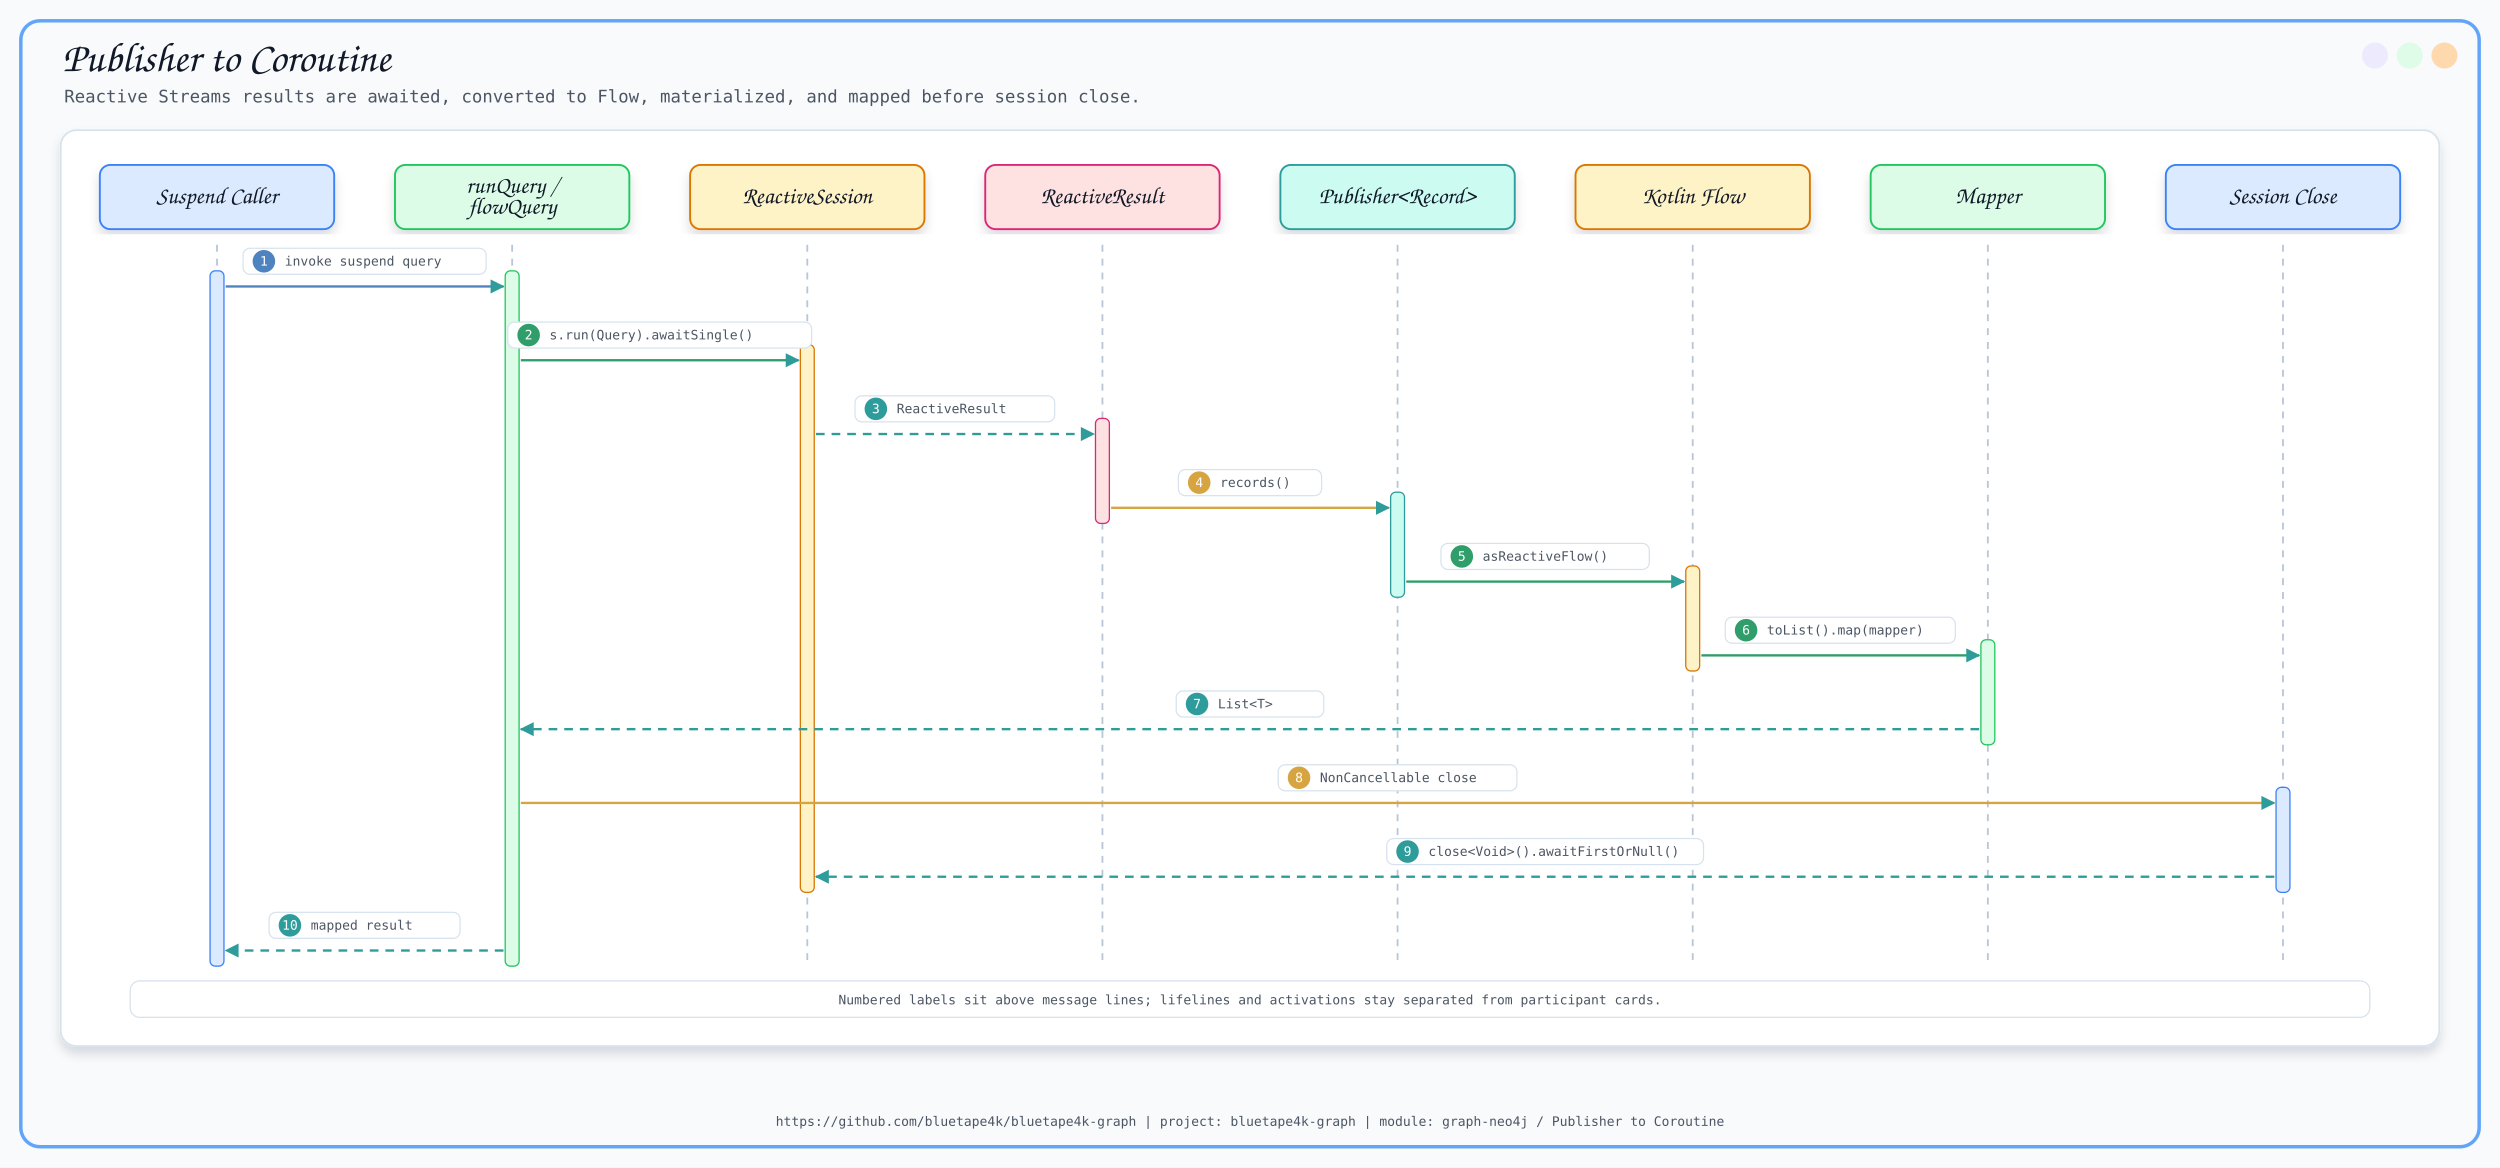
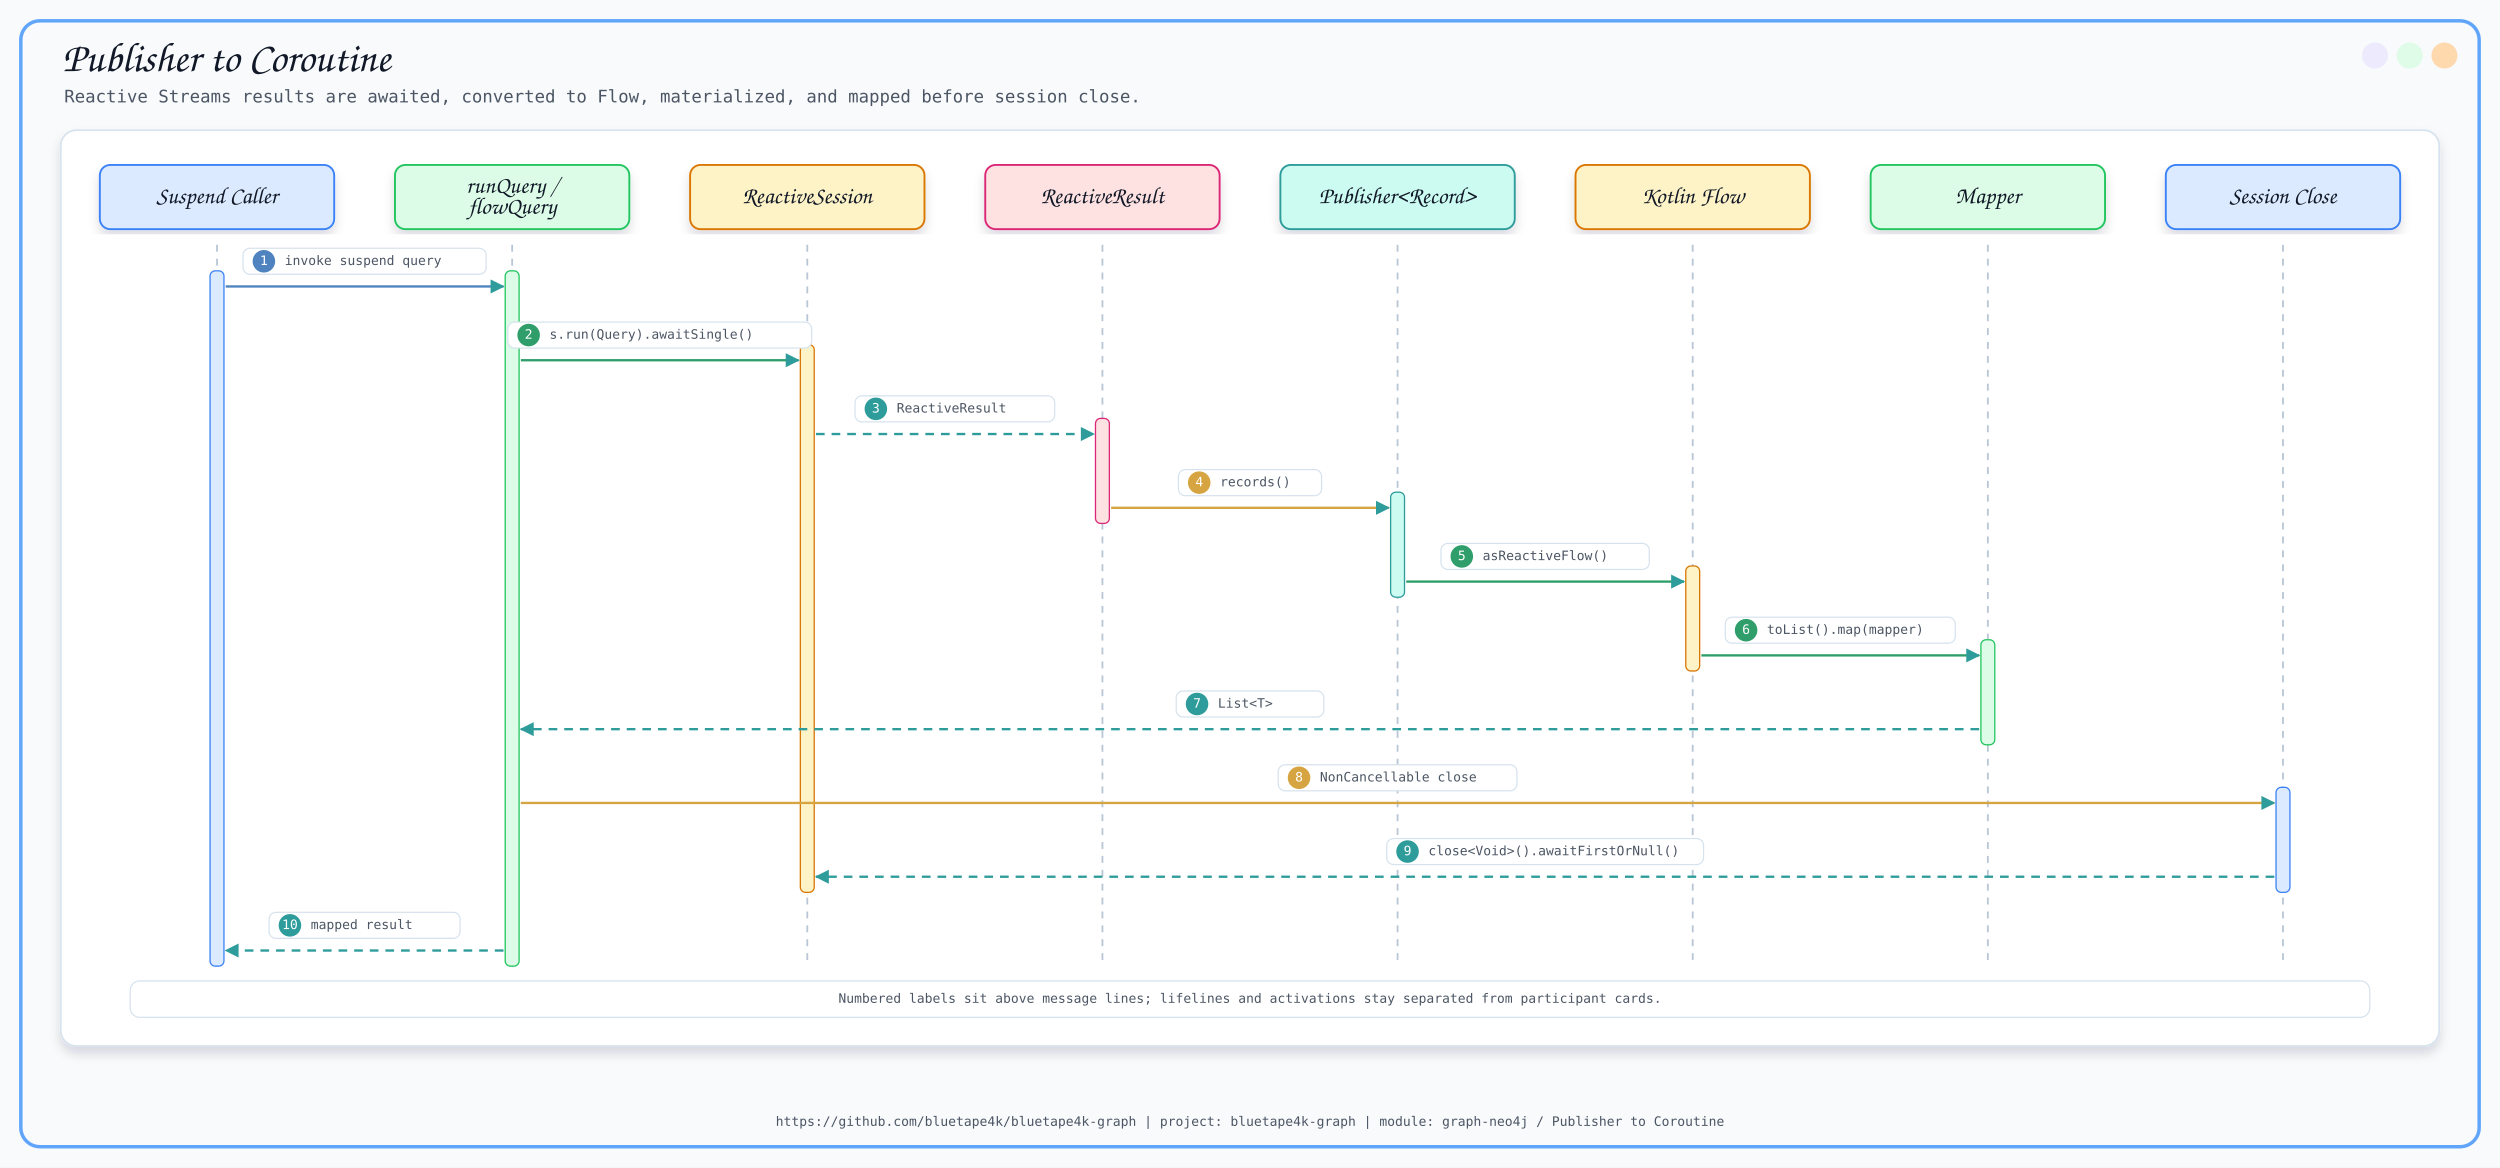
<svg xmlns="http://www.w3.org/2000/svg" width="2880" height="1345" viewBox="0 0 2880 1345">
  <defs>
    <filter id="softShadow" x="-8%" y="-8%" width="116%" height="116%">
      <feDropShadow dx="0" dy="8" stdDeviation="6" flood-color="#0F172A" flood-opacity="0.14" />
    </filter>
    <marker id="arrow" viewBox="0 0 10 10" refX="9" refY="5" markerWidth="8" markerHeight="8" orient="auto-start-reverse">
      <path d="M 0 0 L 10 5 L 0 10 z" fill="#2563EB" />
    </marker>
  </defs>
  <style>
      .title { font-family: 'Architects Daughter', cursive; font-size: 48px; fill: #111827; }
      .subtitle { font-family: 'Comic Mono', monospace; font-size: 20px; fill: #4B5563; }
      .label { font-family: 'Architects Daughter', cursive; font-size: 27px; fill: #111827; }
      .small { font-family: 'Comic Mono', monospace; font-size: 18px; fill: #374151; }
      .tiny { font-family: 'Comic Mono', monospace; font-size: 15px; fill: #4B5563; }
      .card { filter: url(#softShadow); }
      .line { stroke: #2563EB; stroke-width: 3; fill: none; marker-end: url(#arrow); }
      .thin { stroke: #60A5FA; stroke-width: 2; fill: none; marker-end: url(#arrow); }
      .dash { stroke: #64748B; stroke-width: 2; stroke-dasharray: 8 8; fill: none; marker-end: url(#arrow); }
    </style>
  <defs>
    <marker id="seqArrow" markerWidth="6" markerHeight="6" refX="5.5" refY="3" orient="auto" markerUnits="strokeWidth">
      <path d="M 0 0 L 6 3 L 0 6 z" fill="#2E9C9B" />
    </marker>
  </defs>
  <rect x="0" y="0" width="2880" height="1345" fill="#F8FAFC" />
  <rect x="24" y="24" width="2832" height="1297" rx="22" fill="none" stroke="#60A5FA" stroke-width="4" />
  <circle cx="2816" cy="64" r="15" fill="#FED7AA" opacity="0.95" />
  <circle cx="2776" cy="64" r="15" fill="#DCFCE7" opacity="0.95" />
  <circle cx="2736" cy="64" r="15" fill="#EDE9FE" opacity="0.95" />
  <text x="72" y="82" class="title">Publisher to Coroutine</text>
  <text x="74" y="118" class="subtitle">Reactive Streams results are awaited, converted to Flow, materialized, and mapped before session close.</text>
  <text x="1440.0" y="1297" text-anchor="middle" class="tiny">https://github.com/bluetape4k/bluetape4k-graph | project: bluetape4k-graph | module: graph-neo4j / Publisher to Coroutine</text>
  <rect x="70" y="150" width="2740" height="1055" rx="18" fill="#FFFFFF" stroke="#D6E2ED" stroke-width="2" filter="url(#softShadow)" />
  <rect x="115.0" y="190" width="270" height="74" rx="12" fill="#DBEAFE" stroke="#3B82F6" stroke-width="2.2" filter="url(#softShadow)" />
-   <text x="250.0" y="227" text-anchor="middle" dominant-baseline="middle" class="label">Suspend Caller</text>
+   <text x="250.0" y="227.0" text-anchor="middle" dominant-baseline="middle" class="label">Suspend Caller</text>
  <line x1="250.0" y1="282" x2="250.0" y2="1113" stroke="#B8C6D6" stroke-width="2.1" stroke-dasharray="8 8" />
  <rect x="455.0" y="190" width="270" height="74" rx="12" fill="#DCFCE7" stroke="#22C55E" stroke-width="2.2" filter="url(#softShadow)" />
-   <text x="590.0" y="215" text-anchor="middle" dominant-baseline="middle" class="label">runQuery /</text>
-   <text x="590.0" y="239" text-anchor="middle" dominant-baseline="middle" class="label">flowQuery</text>
+   <text x="590.0" y="215.0" text-anchor="middle" dominant-baseline="middle" class="label">runQuery /</text>
+   <text x="590.0" y="239.0" text-anchor="middle" dominant-baseline="middle" class="label">flowQuery</text>
  <line x1="590.0" y1="282" x2="590.0" y2="1113" stroke="#B8C6D6" stroke-width="2.1" stroke-dasharray="8 8" />
  <rect x="795.0" y="190" width="270" height="74" rx="12" fill="#FEF3C7" stroke="#D97706" stroke-width="2.2" filter="url(#softShadow)" />
-   <text x="930.0" y="227" text-anchor="middle" dominant-baseline="middle" class="label">ReactiveSession</text>
+   <text x="930.0" y="227.0" text-anchor="middle" dominant-baseline="middle" class="label">ReactiveSession</text>
  <line x1="930.0" y1="282" x2="930.0" y2="1113" stroke="#B8C6D6" stroke-width="2.1" stroke-dasharray="8 8" />
  <rect x="1135.0" y="190" width="270" height="74" rx="12" fill="#FEE2E2" stroke="#DB2777" stroke-width="2.2" filter="url(#softShadow)" />
-   <text x="1270.0" y="227" text-anchor="middle" dominant-baseline="middle" class="label">ReactiveResult</text>
+   <text x="1270.0" y="227.0" text-anchor="middle" dominant-baseline="middle" class="label">ReactiveResult</text>
  <line x1="1270.0" y1="282" x2="1270.0" y2="1113" stroke="#B8C6D6" stroke-width="2.1" stroke-dasharray="8 8" />
  <rect x="1475.0" y="190" width="270" height="74" rx="12" fill="#CCFBF1" stroke="#2E9C9B" stroke-width="2.2" filter="url(#softShadow)" />
-   <text x="1610.0" y="227" text-anchor="middle" dominant-baseline="middle" class="label">Publisher&lt;Record&gt;</text>
+   <text x="1610.0" y="227.0" text-anchor="middle" dominant-baseline="middle" class="label">Publisher&lt;Record&gt;</text>
  <line x1="1610.0" y1="282" x2="1610.0" y2="1113" stroke="#B8C6D6" stroke-width="2.1" stroke-dasharray="8 8" />
  <rect x="1815.0" y="190" width="270" height="74" rx="12" fill="#FEF3C7" stroke="#D97706" stroke-width="2.2" filter="url(#softShadow)" />
-   <text x="1950.0" y="227" text-anchor="middle" dominant-baseline="middle" class="label">Kotlin Flow</text>
+   <text x="1950.0" y="227.0" text-anchor="middle" dominant-baseline="middle" class="label">Kotlin Flow</text>
  <line x1="1950.0" y1="282" x2="1950.0" y2="1113" stroke="#B8C6D6" stroke-width="2.1" stroke-dasharray="8 8" />
  <rect x="2155.0" y="190" width="270" height="74" rx="12" fill="#DCFCE7" stroke="#22C55E" stroke-width="2.2" filter="url(#softShadow)" />
-   <text x="2290.0" y="227" text-anchor="middle" dominant-baseline="middle" class="label">Mapper</text>
+   <text x="2290.0" y="227.0" text-anchor="middle" dominant-baseline="middle" class="label">Mapper</text>
  <line x1="2290.0" y1="282" x2="2290.0" y2="1113" stroke="#B8C6D6" stroke-width="2.1" stroke-dasharray="8 8" />
  <rect x="2495.0" y="190" width="270" height="74" rx="12" fill="#DBEAFE" stroke="#3B82F6" stroke-width="2.2" filter="url(#softShadow)" />
-   <text x="2630.0" y="227" text-anchor="middle" dominant-baseline="middle" class="label">Session Close</text>
+   <text x="2630.0" y="227.0" text-anchor="middle" dominant-baseline="middle" class="label">Session Close</text>
  <line x1="2630.0" y1="282" x2="2630.0" y2="1113" stroke="#B8C6D6" stroke-width="2.1" stroke-dasharray="8 8" />
  <rect x="242.0" y="312" width="16" height="801" rx="6" fill="#DBEAFE" stroke="#3B82F6" stroke-width="1.5" />
  <rect x="582.0" y="312" width="16" height="801" rx="6" fill="#DCFCE7" stroke="#22C55E" stroke-width="1.5" />
  <rect x="922.0" y="397" width="16" height="631" rx="6" fill="#FEF3C7" stroke="#D97706" stroke-width="1.5" />
  <rect x="1262.0" y="482" width="16" height="121" rx="6" fill="#FEE2E2" stroke="#DB2777" stroke-width="1.5" />
  <rect x="1602.0" y="567" width="16" height="121" rx="6" fill="#CCFBF1" stroke="#2E9C9B" stroke-width="1.5" />
  <rect x="1942.0" y="652" width="16" height="121" rx="6" fill="#FEF3C7" stroke="#D97706" stroke-width="1.5" />
  <rect x="2282.0" y="737" width="16" height="121" rx="6" fill="#DCFCE7" stroke="#22C55E" stroke-width="1.5" />
  <rect x="2622.0" y="907" width="16" height="121" rx="6" fill="#DBEAFE" stroke="#3B82F6" stroke-width="1.5" />
  <line x1="260.0" y1="330" x2="580.0" y2="330" stroke="#4F83BF" stroke-width="2.7" marker-end="url(#seqArrow)" />
  <rect x="280.0" y="286" width="280" height="30" rx="8" fill="#FFFFFF" stroke="#D6E2ED" stroke-width="1.4" />
  <circle cx="304.0" cy="301" r="13" fill="#4F83BF" />
-   <text x="304.0" y="306" text-anchor="middle" class="tiny" style="fill:#FFFFFF">1</text>
-   <text x="328.0" y="306" class="tiny">invoke suspend query</text>
+   <text x="304.0" y="301" text-anchor="middle" dominant-baseline="middle" class="tiny" style="fill:#FFFFFF">1</text>
+   <text x="328.0" y="301" dominant-baseline="middle" class="tiny">invoke suspend query</text>
  <line x1="600.0" y1="415" x2="920.0" y2="415" stroke="#2F9E6B" stroke-width="2.7" marker-end="url(#seqArrow)" />
  <rect x="585.0" y="371" width="350" height="30" rx="8" fill="#FFFFFF" stroke="#D6E2ED" stroke-width="1.4" />
  <circle cx="609.0" cy="386" r="13" fill="#2F9E6B" />
-   <text x="609.0" y="391" text-anchor="middle" class="tiny" style="fill:#FFFFFF">2</text>
-   <text x="633.0" y="391" class="tiny">s.run(Query).awaitSingle()</text>
+   <text x="609.0" y="386" text-anchor="middle" dominant-baseline="middle" class="tiny" style="fill:#FFFFFF">2</text>
+   <text x="633.0" y="386" dominant-baseline="middle" class="tiny">s.run(Query).awaitSingle()</text>
  <line x1="940.0" y1="500" x2="1260.0" y2="500" stroke="#2E9C9B" stroke-width="2.7" stroke-dasharray="10 8" marker-end="url(#seqArrow)" />
  <rect x="985.0" y="456" width="230" height="30" rx="8" fill="#FFFFFF" stroke="#D6E2ED" stroke-width="1.4" />
  <circle cx="1009.0" cy="471" r="13" fill="#2E9C9B" />
-   <text x="1009.0" y="476" text-anchor="middle" class="tiny" style="fill:#FFFFFF">3</text>
-   <text x="1033.0" y="476" class="tiny">ReactiveResult</text>
+   <text x="1009.0" y="471" text-anchor="middle" dominant-baseline="middle" class="tiny" style="fill:#FFFFFF">3</text>
+   <text x="1033.0" y="471" dominant-baseline="middle" class="tiny">ReactiveResult</text>
  <line x1="1280.0" y1="585" x2="1600.0" y2="585" stroke="#D6A441" stroke-width="2.7" marker-end="url(#seqArrow)" />
  <rect x="1357.5" y="541" width="165" height="30" rx="8" fill="#FFFFFF" stroke="#D6E2ED" stroke-width="1.4" />
  <circle cx="1381.5" cy="556" r="13" fill="#D6A441" />
-   <text x="1381.5" y="561" text-anchor="middle" class="tiny" style="fill:#FFFFFF">4</text>
-   <text x="1405.5" y="561" class="tiny">records()</text>
+   <text x="1381.5" y="556" text-anchor="middle" dominant-baseline="middle" class="tiny" style="fill:#FFFFFF">4</text>
+   <text x="1405.5" y="556" dominant-baseline="middle" class="tiny">records()</text>
  <line x1="1620.0" y1="670" x2="1940.0" y2="670" stroke="#2F9E6B" stroke-width="2.7" marker-end="url(#seqArrow)" />
  <rect x="1660.0" y="626" width="240" height="30" rx="8" fill="#FFFFFF" stroke="#D6E2ED" stroke-width="1.4" />
  <circle cx="1684.0" cy="641" r="13" fill="#2F9E6B" />
-   <text x="1684.0" y="646" text-anchor="middle" class="tiny" style="fill:#FFFFFF">5</text>
-   <text x="1708.0" y="646" class="tiny">asReactiveFlow()</text>
+   <text x="1684.0" y="641" text-anchor="middle" dominant-baseline="middle" class="tiny" style="fill:#FFFFFF">5</text>
+   <text x="1708.0" y="641" dominant-baseline="middle" class="tiny">asReactiveFlow()</text>
  <line x1="1960.0" y1="755" x2="2280.0" y2="755" stroke="#2F9E6B" stroke-width="2.7" marker-end="url(#seqArrow)" />
  <rect x="1987.5" y="711" width="265" height="30" rx="8" fill="#FFFFFF" stroke="#D6E2ED" stroke-width="1.4" />
  <circle cx="2011.5" cy="726" r="13" fill="#2F9E6B" />
-   <text x="2011.5" y="731" text-anchor="middle" class="tiny" style="fill:#FFFFFF">6</text>
-   <text x="2035.5" y="731" class="tiny">toList().map(mapper)</text>
+   <text x="2011.5" y="726" text-anchor="middle" dominant-baseline="middle" class="tiny" style="fill:#FFFFFF">6</text>
+   <text x="2035.5" y="726" dominant-baseline="middle" class="tiny">toList().map(mapper)</text>
  <line x1="2280.0" y1="840" x2="600.0" y2="840" stroke="#2E9C9B" stroke-width="2.7" stroke-dasharray="10 8" marker-end="url(#seqArrow)" />
  <rect x="1355.0" y="796" width="170" height="30" rx="8" fill="#FFFFFF" stroke="#D6E2ED" stroke-width="1.4" />
  <circle cx="1379.0" cy="811" r="13" fill="#2E9C9B" />
-   <text x="1379.0" y="816" text-anchor="middle" class="tiny" style="fill:#FFFFFF">7</text>
-   <text x="1403.0" y="816" class="tiny">List&lt;T&gt;</text>
+   <text x="1379.0" y="811" text-anchor="middle" dominant-baseline="middle" class="tiny" style="fill:#FFFFFF">7</text>
+   <text x="1403.0" y="811" dominant-baseline="middle" class="tiny">List&lt;T&gt;</text>
  <line x1="600.0" y1="925" x2="2620.0" y2="925" stroke="#D6A441" stroke-width="2.7" marker-end="url(#seqArrow)" />
  <rect x="1472.5" y="881" width="275" height="30" rx="8" fill="#FFFFFF" stroke="#D6E2ED" stroke-width="1.4" />
  <circle cx="1496.5" cy="896" r="13" fill="#D6A441" />
-   <text x="1496.5" y="901" text-anchor="middle" class="tiny" style="fill:#FFFFFF">8</text>
-   <text x="1520.5" y="901" class="tiny">NonCancellable close</text>
+   <text x="1496.5" y="896" text-anchor="middle" dominant-baseline="middle" class="tiny" style="fill:#FFFFFF">8</text>
+   <text x="1520.5" y="896" dominant-baseline="middle" class="tiny">NonCancellable close</text>
  <line x1="2620.0" y1="1010" x2="940.0" y2="1010" stroke="#2E9C9B" stroke-width="2.7" stroke-dasharray="10 8" marker-end="url(#seqArrow)" />
  <rect x="1597.5" y="966" width="365" height="30" rx="8" fill="#FFFFFF" stroke="#D6E2ED" stroke-width="1.4" />
  <circle cx="1621.5" cy="981" r="13" fill="#2E9C9B" />
-   <text x="1621.5" y="986" text-anchor="middle" class="tiny" style="fill:#FFFFFF">9</text>
-   <text x="1645.5" y="986" class="tiny">close&lt;Void&gt;().awaitFirstOrNull()</text>
+   <text x="1621.5" y="981" text-anchor="middle" dominant-baseline="middle" class="tiny" style="fill:#FFFFFF">9</text>
+   <text x="1645.5" y="981" dominant-baseline="middle" class="tiny">close&lt;Void&gt;().awaitFirstOrNull()</text>
  <line x1="580.0" y1="1095" x2="260.0" y2="1095" stroke="#2E9C9B" stroke-width="2.7" stroke-dasharray="10 8" marker-end="url(#seqArrow)" />
  <rect x="310.0" y="1051" width="220" height="30" rx="8" fill="#FFFFFF" stroke="#D6E2ED" stroke-width="1.4" />
  <circle cx="334.0" cy="1066" r="13" fill="#2E9C9B" />
-   <text x="334.0" y="1071" text-anchor="middle" class="tiny" style="fill:#FFFFFF">10</text>
-   <text x="358.0" y="1071" class="tiny">mapped result</text>
+   <text x="334.0" y="1066" text-anchor="middle" dominant-baseline="middle" class="tiny" style="fill:#FFFFFF">10</text>
+   <text x="358.0" y="1066" dominant-baseline="middle" class="tiny">mapped result</text>
  <rect x="150" y="1130" width="2580" height="42" rx="11" fill="#FFFFFF" stroke="#D6E2ED" stroke-width="1.4" />
-   <text x="1440.0" y="1157" text-anchor="middle" class="tiny">Numbered labels sit above message lines; lifelines and activations stay separated from participant cards.</text>
+   <text x="1440.0" y="1151" text-anchor="middle" dominant-baseline="middle" class="tiny">Numbered labels sit above message lines; lifelines and activations stay separated from participant cards.</text>
</svg>
